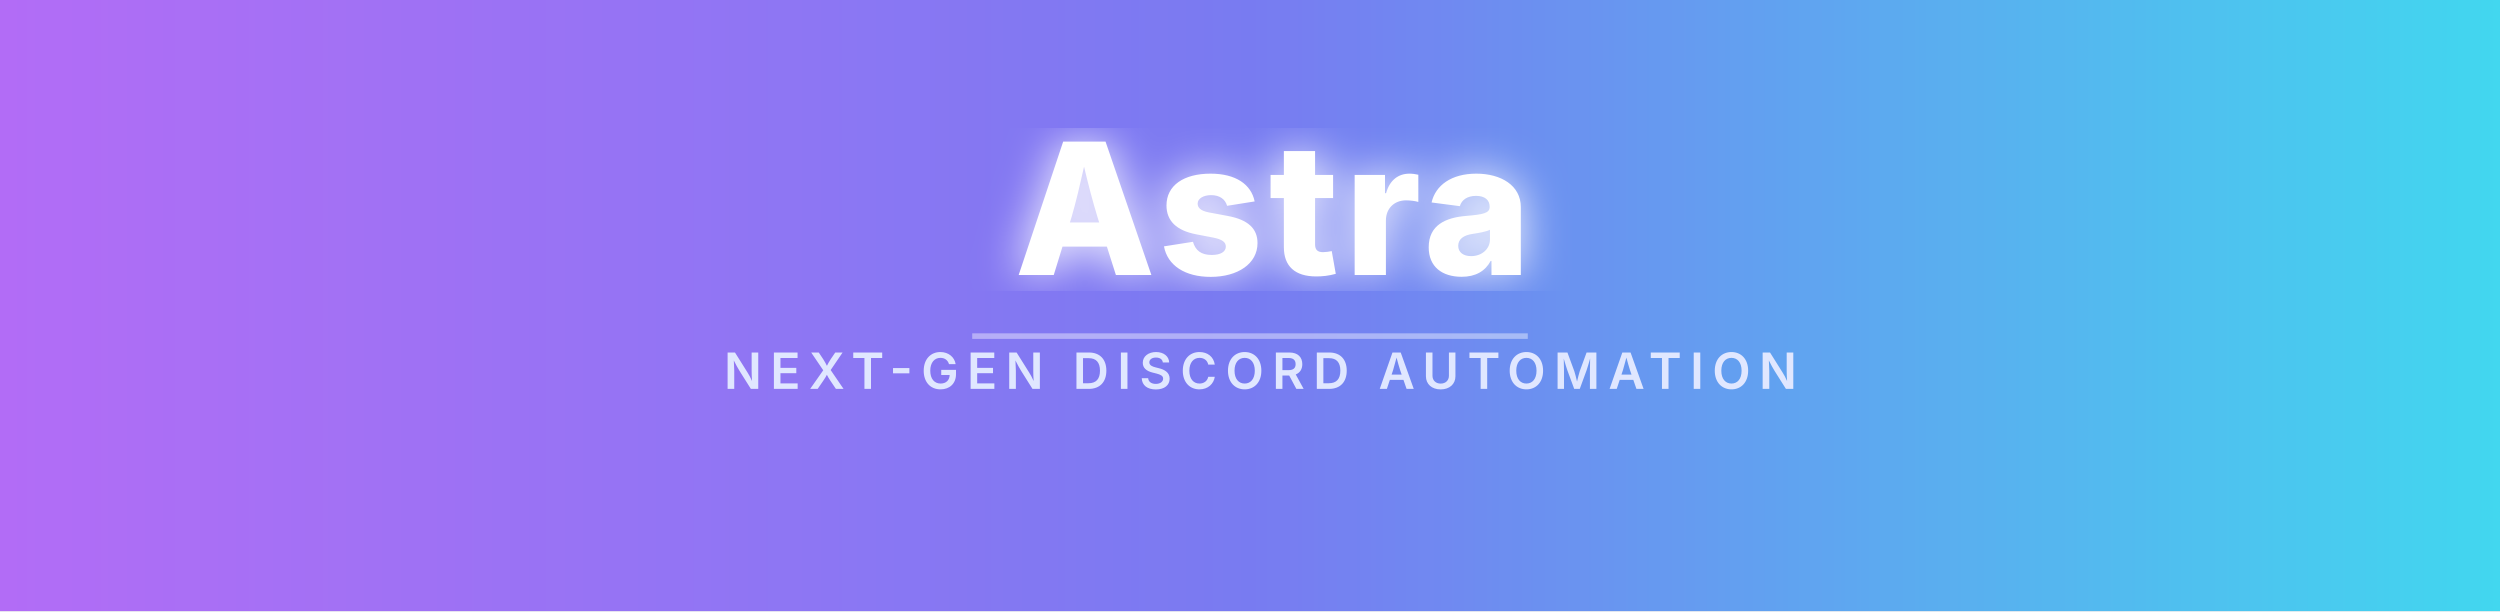
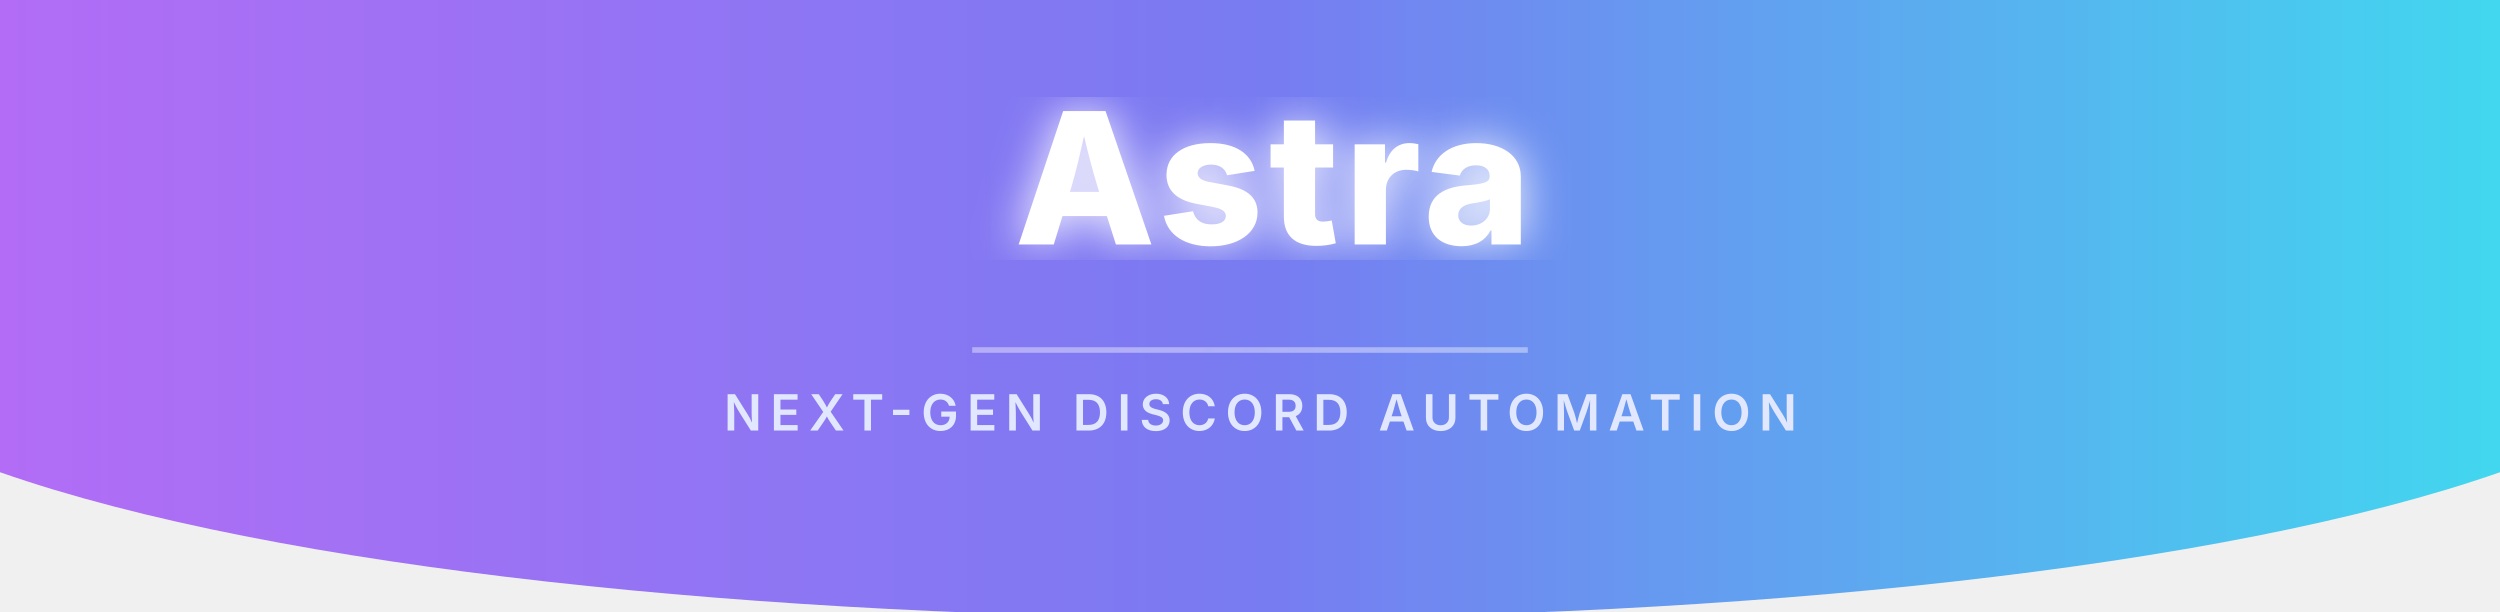
<svg xmlns="http://www.w3.org/2000/svg" width="100%" height="220" viewBox="0 0 900 220">
  <defs>
    <linearGradient id="gradient" x1="0%" y1="0%" x2="100%" y2="0%">
      <stop offset="0%" stop-color="#a855f7">
        <animate attributeName="offset" values="-1;1" dur="6s" repeatCount="indefinite" />
      </stop>
      <stop offset="50%" stop-color="#6366f1">
        <animate attributeName="offset" values="0;2" dur="6s" repeatCount="indefinite" />
      </stop>
      <stop offset="100%" stop-color="#22d3ee">
        <animate attributeName="offset" values="1;3" dur="6s" repeatCount="indefinite" />
      </stop>
    </linearGradient>
    <filter id="glow">
      <feGaussianBlur stdDeviation="8" result="coloredBlur" />
      <feMerge>
        <feMergeNode in="coloredBlur" />
        <feMergeNode in="SourceGraphic" />
      </feMerge>
    </filter>
  </defs>
-   <rect width="900" height="220" fill="url(#gradient)" opacity="0.85" />
+   <path d="     M0,0     H900     V170     C700,240 200,240 0,170     Z" fill="url(#gradient)" opacity="0.85" />
  <path fill="#020617" opacity="0.9">
    <animate attributeName="d" dur="5s" repeatCount="indefinite" values="         M0,155 C250,110 650,210 900,155 L900,220 L0,220 Z;         M0,175 C300,140 600,190 900,145 L900,220 L0,220 Z;         M0,155 C250,110 650,210 900,155 L900,220 L0,220 Z       " />
  </path>
-   <text x="50%" y="45%" text-anchor="middle" font-size="66" font-weight="800" fill="#ffffff" font-family="Segoe UI, Inter, Arial, sans-serif" filter="url(#glow)" letter-spacing="2">
+   <text x="50%" y="40%" text-anchor="middle" font-size="66" font-weight="800" fill="#ffffff" font-family="Segoe UI, Inter, Arial, sans-serif" filter="url(#glow)" letter-spacing="2">
    <animate attributeName="opacity" values="1;0.85;1" dur="2s" repeatCount="indefinite" />
    Astra
  </text>
-   <rect x="350" y="120" width="200" height="2" fill="#ffffff" opacity="0.4">
+   <rect x="350" y="125" width="200" height="2" fill="#ffffff" opacity="0.4">
    <animate attributeName="opacity" values="0.2;0.6;0.2" dur="3s" repeatCount="indefinite" />
  </rect>
-   <text x="50%" y="140" text-anchor="middle" font-size="18" font-weight="600" fill="#e0e7ff" font-family="Inter, Segoe UI, sans-serif" letter-spacing="3">
+   <text x="50%" y="155" text-anchor="middle" font-size="18" font-weight="600" fill="#e0e7ff" font-family="Inter, Segoe UI, sans-serif" letter-spacing="3">
    <tspan>
      <animate attributeName="fill" values="#a5b4fc;#ffffff;#a5b4fc" dur="3s" repeatCount="indefinite" />
      NEXT-GEN DISCORD AUTOMATION
    </tspan>
  </text>
</svg>
